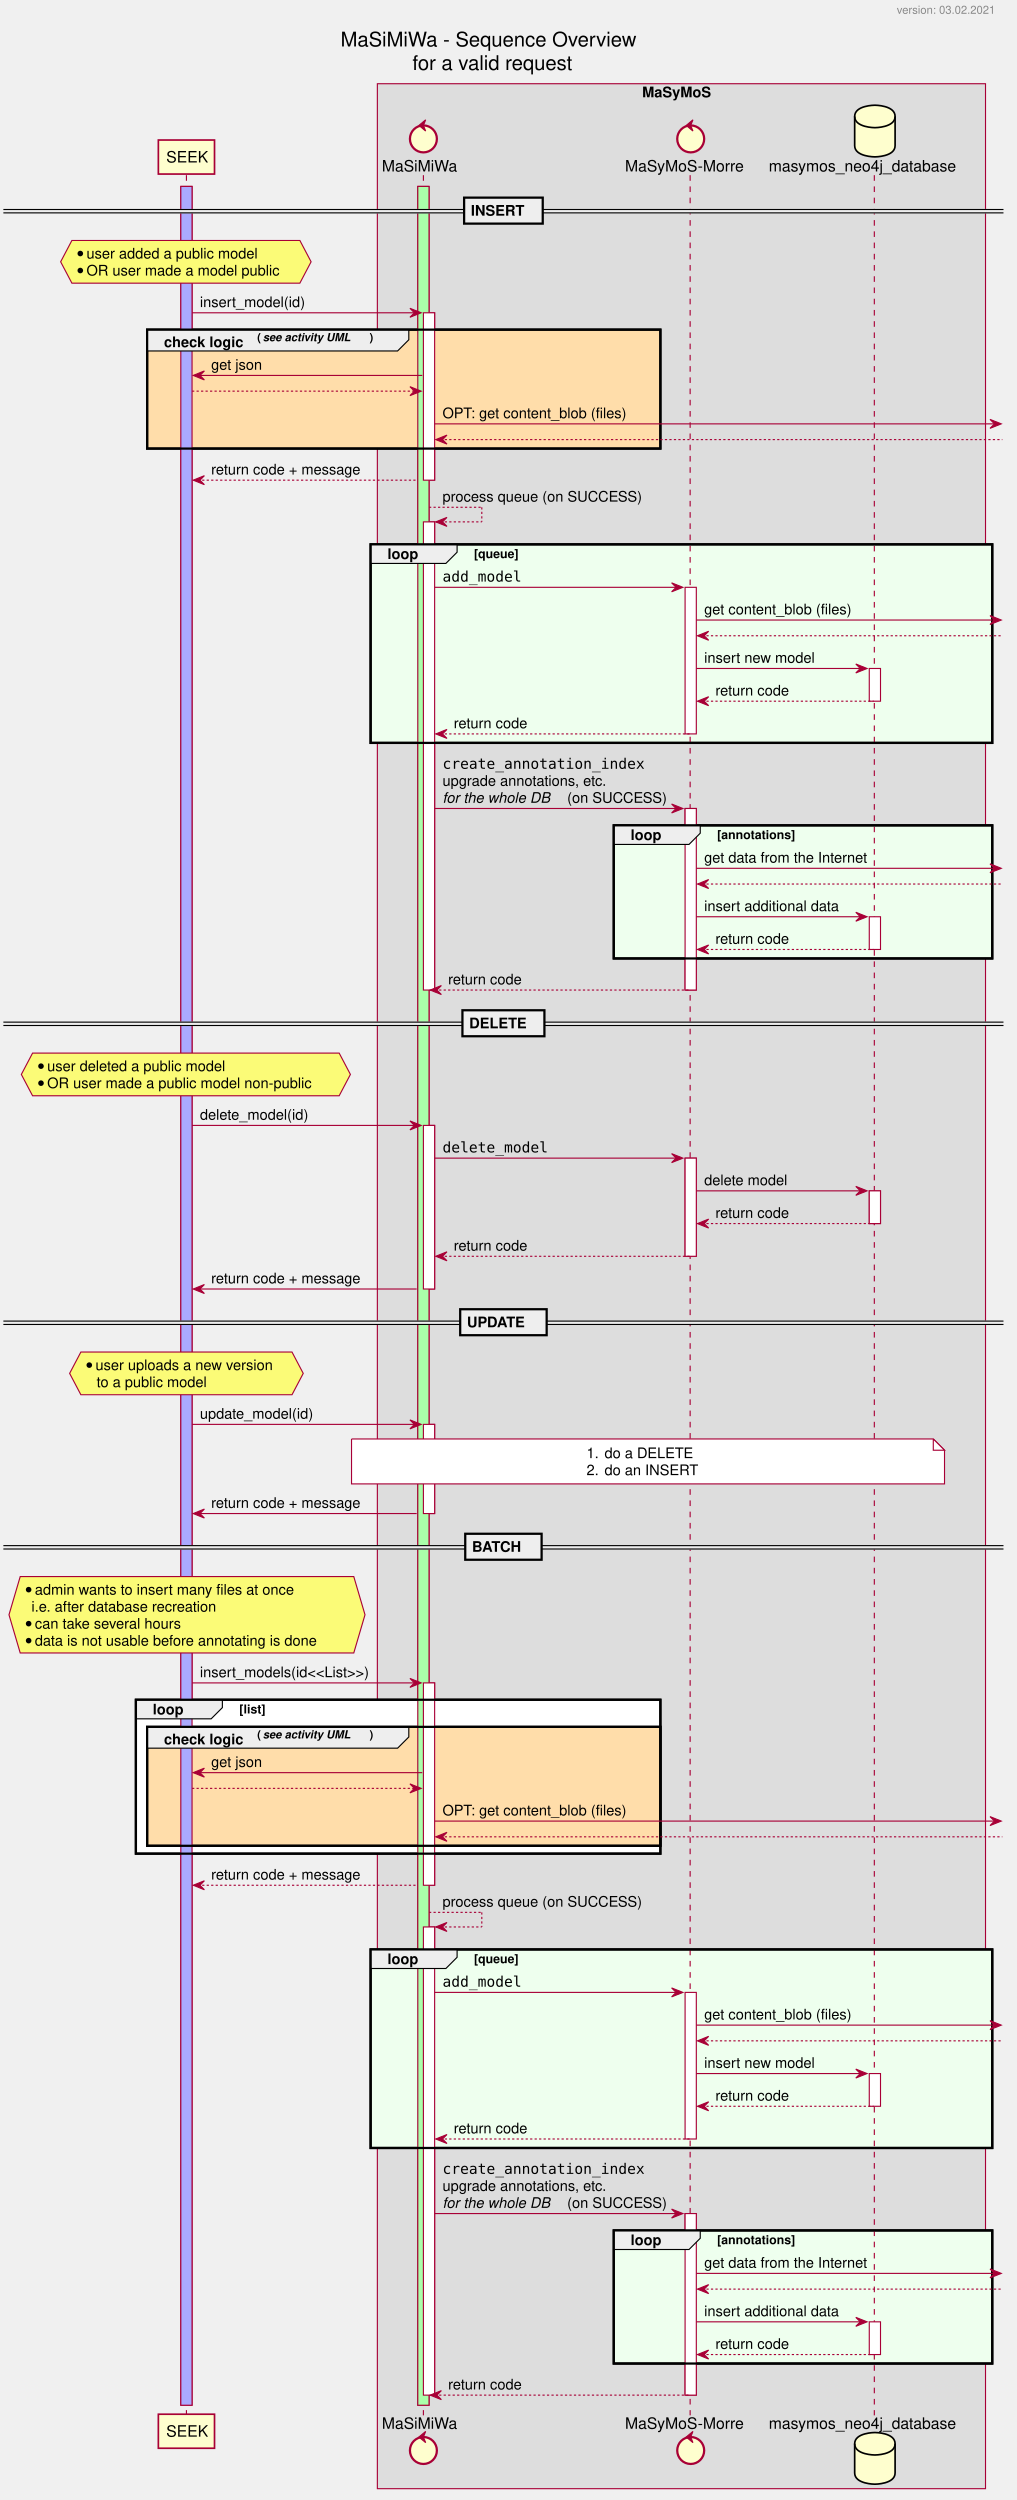
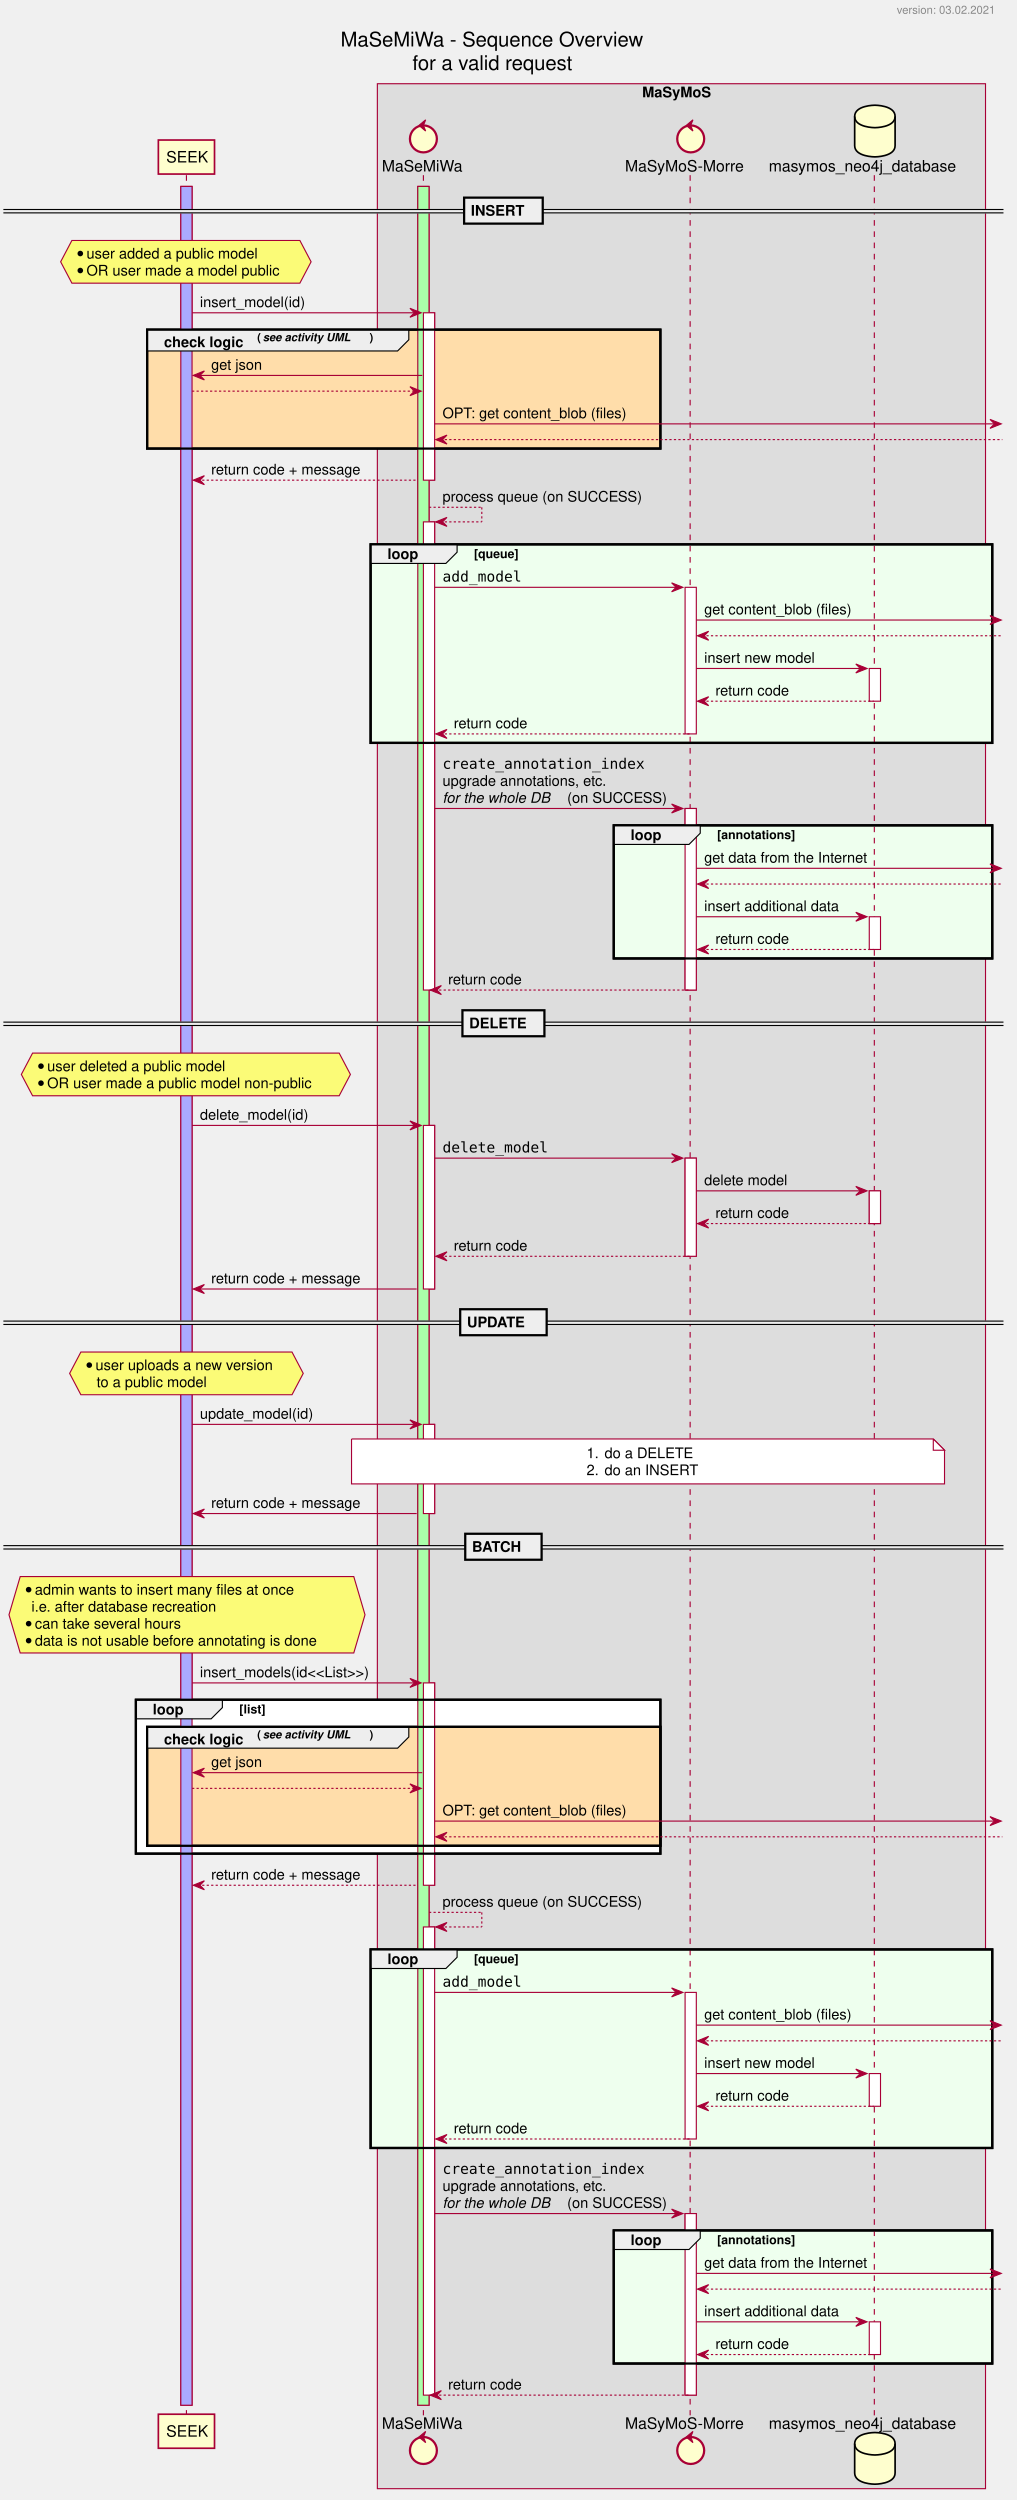
<svg xmlns="http://www.w3.org/2000/svg" contentScriptType="application/ecmascript" contentStyleType="text/css" height="2226px" preserveAspectRatio="none" style="width:905px;height:2226px;" version="1.1" viewBox="0 0 905 2226" width="905px" zoomAndPan="magnify">
  <defs />
  <g>
-     <text fill="#000000" font-family="Helvetica" font-size="18" lengthAdjust="spacingAndGlyphs" textLength="290" x="303.25" y="41.349">MaSiMiWa - Sequence Overview</text>
+     <text fill="#000000" font-family="Helvetica" font-size="18" lengthAdjust="spacingAndGlyphs" textLength="290" x="303.25" y="41.349">MaSeMiWa - Sequence Overview</text>
    <text fill="#000000" font-family="Helvetica" font-size="18" lengthAdjust="spacingAndGlyphs" textLength="162" x="367.25" y="62.302">for a valid request</text>
    <rect fill="#DDDDDD" height="2141.375" style="stroke: #A80036; stroke-width: 1.0;" width="541.5" x="336" y="74.547" />
    <text fill="#000000" font-family="Helvetica" font-size="13" font-weight="bold" lengthAdjust="spacingAndGlyphs" textLength="70" x="571.75" y="86.614">MaSyMoS</text>
    <rect fill="#AAAAFF" height="1975.648" style="stroke: #A80036; stroke-width: 1.0;" width="10" x="161" y="165.977" />
    <rect fill="#AAFFAA" height="1975.648" style="stroke: #A80036; stroke-width: 1.0;" width="10" x="372" y="165.977" />
    <rect fill="#FFFFFF" height="149.039" style="stroke: #A80036; stroke-width: 1.0;" width="10" x="377" y="278.508" />
    <rect fill="#FFFFFF" height="416.859" style="stroke: #A80036; stroke-width: 1.0;" width="10" x="377" y="464.68" />
    <rect fill="#FFFFFF" height="145.664" style="stroke: #A80036; stroke-width: 1.0;" width="10" x="377" y="1002.07" />
    <rect fill="#FFFFFF" height="79.398" style="stroke: #A80036; stroke-width: 1.0;" width="10" x="377" y="1268.266" />
    <rect fill="#FFFFFF" height="180.172" style="stroke: #A80036; stroke-width: 1.0;" width="10" x="377" y="1498.461" />
    <rect fill="#FFFFFF" height="416.859" style="stroke: #A80036; stroke-width: 1.0;" width="10" x="377" y="1715.766" />
    <rect fill="#FFFFFF" height="130.531" style="stroke: #A80036; stroke-width: 1.0;" width="10" x="610" y="522.945" />
    <rect fill="#FFFFFF" height="161.664" style="stroke: #A80036; stroke-width: 1.0;" width="10" x="610" y="719.875" />
    <rect fill="#FFFFFF" height="87.398" style="stroke: #A80036; stroke-width: 1.0;" width="10" x="610" y="1031.203" />
    <rect fill="#FFFFFF" height="130.531" style="stroke: #A80036; stroke-width: 1.0;" width="10" x="610" y="1774.031" />
    <rect fill="#FFFFFF" height="161.664" style="stroke: #A80036; stroke-width: 1.0;" width="10" x="610" y="1970.961" />
    <rect fill="#FFFFFF" height="29.133" style="stroke: #A80036; stroke-width: 1.0;" width="10" x="774" y="595.211" />
    <rect fill="#FFFFFF" height="29.133" style="stroke: #A80036; stroke-width: 1.0;" width="10" x="774" y="816.273" />
    <rect fill="#FFFFFF" height="29.133" style="stroke: #A80036; stroke-width: 1.0;" width="10" x="774" y="1060.336" />
    <rect fill="#FFFFFF" height="29.133" style="stroke: #A80036; stroke-width: 1.0;" width="10" x="774" y="1846.297" />
    <rect fill="#FFFFFF" height="29.133" style="stroke: #A80036; stroke-width: 1.0;" width="10" x="774" y="2067.359" />
    <rect fill="#FFDDAA" height="105.906" style="stroke: #000000; stroke-width: 2.0;" width="457" x="131" y="293.508" />
    <rect fill="#EEFFEE" height="176.797" style="stroke: #000000; stroke-width: 2.0;" width="553.5" x="330" y="484.68" />
    <rect fill="#EEFFEE" height="118.531" style="stroke: #000000; stroke-width: 2.0;" width="337" x="546.5" y="734.875" />
    <rect fill="#FFFFFF" height="137.039" style="stroke: #000000; stroke-width: 2.0;" width="467" x="121" y="1513.461" />
    <rect fill="#FFDDAA" height="105.906" style="stroke: #000000; stroke-width: 2.0;" width="457" x="131" y="1537.594" />
    <rect fill="#EEFFEE" height="176.797" style="stroke: #000000; stroke-width: 2.0;" width="553.5" x="330" y="1735.766" />
    <rect fill="#EEFFEE" height="118.531" style="stroke: #000000; stroke-width: 2.0;" width="337" x="546.5" y="1985.961" />
    <line style="stroke: #A80036; stroke-width: 1.0; stroke-dasharray: 5.0,5.0;" x1="166" x2="166" y1="155.977" y2="2150.625" />
    <line style="stroke: #A80036; stroke-width: 1.0; stroke-dasharray: 5.0,5.0;" x1="377" x2="377" y1="155.977" y2="2150.625" />
    <line style="stroke: #A80036; stroke-width: 1.0; stroke-dasharray: 5.0,5.0;" x1="614.5" x2="614.5" y1="155.977" y2="2150.625" />
    <line style="stroke: #A80036; stroke-width: 1.0; stroke-dasharray: 5.0,5.0;" x1="778.5" x2="778.5" y1="155.977" y2="2150.625" />
    <rect fill="#FEFECE" height="30.297" style="stroke: #A80036; stroke-width: 1.5;" width="50" x="141" y="124.68" />
    <text fill="#000000" font-family="Helvetica" font-size="14" lengthAdjust="spacingAndGlyphs" textLength="36" x="148" y="144.675">SEEK</text>
    <rect fill="#FEFECE" height="30.297" style="stroke: #A80036; stroke-width: 1.5;" width="50" x="141" y="2149.625" />
    <text fill="#000000" font-family="Helvetica" font-size="14" lengthAdjust="spacingAndGlyphs" textLength="36" x="148" y="2169.62">SEEK</text>
-     <text fill="#000000" font-family="Helvetica" font-size="14" lengthAdjust="spacingAndGlyphs" textLength="68" x="340" y="152.675">MaSiMiWa</text>
+     <text fill="#000000" font-family="Helvetica" font-size="14" lengthAdjust="spacingAndGlyphs" textLength="68" x="340" y="152.675">MaSeMiWa</text>
    <ellipse cx="377" cy="123.68" fill="#FEFECE" rx="12" ry="12" style="stroke: #A80036; stroke-width: 2.0;" />
    <polygon fill="#A80036" points="373,111.68,379,106.68,377,111.68,379,116.68,373,111.68" style="stroke: #A80036; stroke-width: 1.0;" />
-     <text fill="#000000" font-family="Helvetica" font-size="14" lengthAdjust="spacingAndGlyphs" textLength="68" x="340" y="2162.62">MaSiMiWa</text>
+     <text fill="#000000" font-family="Helvetica" font-size="14" lengthAdjust="spacingAndGlyphs" textLength="68" x="340" y="2162.62">MaSeMiWa</text>
    <ellipse cx="377" cy="2181.922" fill="#FEFECE" rx="12" ry="12" style="stroke: #A80036; stroke-width: 2.0;" />
    <polygon fill="#A80036" points="373,2169.922,379,2164.922,377,2169.922,379,2174.922,373,2169.922" style="stroke: #A80036; stroke-width: 1.0;" />
    <text fill="#000000" font-family="Helvetica" font-size="14" lengthAdjust="spacingAndGlyphs" textLength="111" x="556.5" y="152.675">MaSyMoS-Morre</text>
    <ellipse cx="615" cy="123.68" fill="#FEFECE" rx="12" ry="12" style="stroke: #A80036; stroke-width: 2.0;" />
    <polygon fill="#A80036" points="611,111.68,617,106.68,615,111.68,617,116.68,611,111.68" style="stroke: #A80036; stroke-width: 1.0;" />
    <text fill="#000000" font-family="Helvetica" font-size="14" lengthAdjust="spacingAndGlyphs" textLength="111" x="556.5" y="2162.62">MaSyMoS-Morre</text>
    <ellipse cx="615" cy="2181.922" fill="#FEFECE" rx="12" ry="12" style="stroke: #A80036; stroke-width: 2.0;" />
    <polygon fill="#A80036" points="611,2169.922,617,2164.922,615,2169.922,617,2174.922,611,2169.922" style="stroke: #A80036; stroke-width: 1.0;" />
    <text fill="#000000" font-family="Helvetica" font-size="14" lengthAdjust="spacingAndGlyphs" textLength="183" x="684.5" y="152.675">masymos_neo4j_database</text>
    <path d="M761,103.68 C761,93.68 779,93.68 779,93.68 C779,93.68 797,93.68 797,103.68 L797,129.68 C797,139.68 779,139.68 779,139.68 C779,139.68 761,139.68 761,129.68 L761,103.68 " fill="#FEFECE" style="stroke: #000000; stroke-width: 1.5;" />
    <path d="M761,103.68 C761,113.68 779,113.68 779,113.68 C779,113.68 797,113.68 797,103.68 " fill="none" style="stroke: #000000; stroke-width: 1.5;" />
    <text fill="#000000" font-family="Helvetica" font-size="14" lengthAdjust="spacingAndGlyphs" textLength="183" x="684.5" y="2162.62">masymos_neo4j_database</text>
    <path d="M761,2175.922 C761,2165.922 779,2165.922 779,2165.922 C779,2165.922 797,2165.922 797,2175.922 L797,2201.922 C797,2211.922 779,2211.922 779,2211.922 C779,2211.922 761,2211.922 761,2201.922 L761,2175.922 " fill="#FEFECE" style="stroke: #000000; stroke-width: 1.5;" />
    <path d="M761,2175.922 C761,2185.922 779,2185.922 779,2185.922 C779,2185.922 797,2185.922 797,2175.922 " fill="none" style="stroke: #000000; stroke-width: 1.5;" />
    <rect fill="#AAAAFF" height="1975.648" style="stroke: #A80036; stroke-width: 1.0;" width="10" x="161" y="165.977" />
    <rect fill="#AAFFAA" height="1975.648" style="stroke: #A80036; stroke-width: 1.0;" width="10" x="372" y="165.977" />
    <rect fill="#FFFFFF" height="149.039" style="stroke: #A80036; stroke-width: 1.0;" width="10" x="377" y="278.508" />
    <rect fill="#FFFFFF" height="416.859" style="stroke: #A80036; stroke-width: 1.0;" width="10" x="377" y="464.68" />
    <rect fill="#FFFFFF" height="145.664" style="stroke: #A80036; stroke-width: 1.0;" width="10" x="377" y="1002.07" />
    <rect fill="#FFFFFF" height="79.398" style="stroke: #A80036; stroke-width: 1.0;" width="10" x="377" y="1268.266" />
    <rect fill="#FFFFFF" height="180.172" style="stroke: #A80036; stroke-width: 1.0;" width="10" x="377" y="1498.461" />
    <rect fill="#FFFFFF" height="416.859" style="stroke: #A80036; stroke-width: 1.0;" width="10" x="377" y="1715.766" />
    <rect fill="#FFFFFF" height="130.531" style="stroke: #A80036; stroke-width: 1.0;" width="10" x="610" y="522.945" />
    <rect fill="#FFFFFF" height="161.664" style="stroke: #A80036; stroke-width: 1.0;" width="10" x="610" y="719.875" />
    <rect fill="#FFFFFF" height="87.398" style="stroke: #A80036; stroke-width: 1.0;" width="10" x="610" y="1031.203" />
    <rect fill="#FFFFFF" height="130.531" style="stroke: #A80036; stroke-width: 1.0;" width="10" x="610" y="1774.031" />
    <rect fill="#FFFFFF" height="161.664" style="stroke: #A80036; stroke-width: 1.0;" width="10" x="610" y="1970.961" />
    <rect fill="#FFFFFF" height="29.133" style="stroke: #A80036; stroke-width: 1.0;" width="10" x="774" y="595.211" />
    <rect fill="#FFFFFF" height="29.133" style="stroke: #A80036; stroke-width: 1.0;" width="10" x="774" y="816.273" />
    <rect fill="#FFFFFF" height="29.133" style="stroke: #A80036; stroke-width: 1.0;" width="10" x="774" y="1060.336" />
    <rect fill="#FFFFFF" height="29.133" style="stroke: #A80036; stroke-width: 1.0;" width="10" x="774" y="1846.297" />
    <rect fill="#FFFFFF" height="29.133" style="stroke: #A80036; stroke-width: 1.0;" width="10" x="774" y="2067.359" />
    <rect fill="#EEEEEE" height="3" style="stroke: #EEEEEE; stroke-width: 1.0;" width="890.5" x="3" y="186.543" />
    <line style="stroke: #000000; stroke-width: 1.0;" x1="3" x2="893.5" y1="186.543" y2="186.543" />
    <line style="stroke: #000000; stroke-width: 1.0;" x1="3" x2="893.5" y1="189.543" y2="189.543" />
    <rect fill="#EEEEEE" height="23.133" style="stroke: #000000; stroke-width: 2.0;" width="70" x="413.25" y="175.977" />
    <text fill="#000000" font-family="Helvetica" font-size="13" font-weight="bold" lengthAdjust="spacingAndGlyphs" textLength="51" x="419.25" y="192.043">INSERT</text>
    <polygon fill="#FBFB77" points="64,214.109,267,214.109,277,233.109,267,252.109,64,252.109,54,233.109,64,214.109" style="stroke: #A80036; stroke-width: 1.0;" />
    <ellipse cx="71.5" cy="225.742" fill="#000000" rx="2.5" ry="2.5" style="stroke: #000000; stroke-width: 0.0;" />
    <text fill="#000000" font-family="Helvetica" font-size="13" lengthAdjust="spacingAndGlyphs" textLength="169" x="77" y="230.176">user added a public model</text>
    <ellipse cx="71.5" cy="240.875" fill="#000000" rx="2.5" ry="2.5" style="stroke: #000000; stroke-width: 0.0;" />
    <text fill="#000000" font-family="Helvetica" font-size="13" lengthAdjust="spacingAndGlyphs" textLength="188" x="77" y="245.309">OR user made a model public</text>
    <polygon fill="#A80036" points="365,274.508,375,278.508,365,282.508,369,278.508" style="stroke: #A80036; stroke-width: 1.0;" />
    <line style="stroke: #A80036; stroke-width: 1.0;" x1="171" x2="371" y1="278.508" y2="278.508" />
    <text fill="#000000" font-family="Helvetica" font-size="13" lengthAdjust="spacingAndGlyphs" textLength="104" x="178" y="273.442">insert_model(id)</text>
    <path d="M131,293.508 L364,293.508 L364,302.508 L354,312.508 L131,312.508 L131,293.508 " fill="#EEEEEE" style="stroke: #000000; stroke-width: 1.0;" />
    <rect fill="none" height="105.906" style="stroke: #000000; stroke-width: 2.0;" width="457" x="131" y="293.508" />
    <text fill="#000000" font-family="Helvetica" font-size="13" font-weight="bold" lengthAdjust="spacingAndGlyphs" textLength="83" x="146" y="309.082">check logic</text>
    <text fill="#000000" font-family="Helvetica" font-size="10" font-weight="bold" lengthAdjust="spacingAndGlyphs" textLength="5" x="229" y="303.79">(</text>
    <text fill="#000000" font-family="Helvetica" font-size="10" font-style="italic" font-weight="bold" lengthAdjust="spacingAndGlyphs" textLength="95" x="234" y="303.79">see activity UML</text>
    <text fill="#000000" font-family="Helvetica" font-size="10" font-weight="bold" lengthAdjust="spacingAndGlyphs" textLength="5" x="329" y="303.79">)</text>
    <polygon fill="#A80036" points="182,330.281,172,334.281,182,338.281,178,334.281" style="stroke: #A80036; stroke-width: 1.0;" />
    <line style="stroke: #A80036; stroke-width: 1.0;" x1="176" x2="376" y1="334.281" y2="334.281" />
    <text fill="#000000" font-family="Helvetica" font-size="13" lengthAdjust="spacingAndGlyphs" textLength="51" x="188" y="329.215">get json</text>
    <polygon fill="#A80036" points="365,344.281,375,348.281,365,352.281,369,348.281" style="stroke: #A80036; stroke-width: 1.0;" />
    <line style="stroke: #A80036; stroke-width: 1.0; stroke-dasharray: 2.0,2.0;" x1="171" x2="371" y1="348.281" y2="348.281" />
    <polygon fill="#A80036" points="881.5,373.414,891.5,377.414,881.5,381.414,885.5,377.414" style="stroke: #A80036; stroke-width: 1.0;" />
    <line style="stroke: #A80036; stroke-width: 1.0;" x1="387" x2="887.5" y1="377.414" y2="377.414" />
    <text fill="#000000" font-family="Helvetica" font-size="13" lengthAdjust="spacingAndGlyphs" textLength="180" x="394" y="372.348">OPT: get content_blob (files)</text>
    <polygon fill="#A80036" points="398,387.414,388,391.414,398,395.414,394,391.414" style="stroke: #A80036; stroke-width: 1.0;" />
    <line style="stroke: #A80036; stroke-width: 1.0; stroke-dasharray: 2.0,2.0;" x1="392" x2="892.5" y1="391.414" y2="391.414" />
    <polygon fill="#A80036" points="182,423.547,172,427.547,182,431.547,178,427.547" style="stroke: #A80036; stroke-width: 1.0;" />
    <line style="stroke: #A80036; stroke-width: 1.0; stroke-dasharray: 2.0,2.0;" x1="176" x2="371" y1="427.547" y2="427.547" />
    <text fill="#000000" font-family="Helvetica" font-size="13" lengthAdjust="spacingAndGlyphs" textLength="152" x="188" y="422.481">return code + message</text>
    <line style="stroke: #A80036; stroke-width: 1.0; stroke-dasharray: 2.0,2.0;" x1="382" x2="429" y1="451.68" y2="451.68" />
    <line style="stroke: #A80036; stroke-width: 1.0; stroke-dasharray: 2.0,2.0;" x1="429" x2="429" y1="451.68" y2="464.68" />
    <line style="stroke: #A80036; stroke-width: 1.0; stroke-dasharray: 2.0,2.0;" x1="388" x2="429" y1="464.68" y2="464.68" />
    <polygon fill="#A80036" points="398,460.68,388,464.68,398,468.68,394,464.68" style="stroke: #A80036; stroke-width: 1.0;" />
    <text fill="#000000" font-family="Helvetica" font-size="13" lengthAdjust="spacingAndGlyphs" textLength="191" x="394" y="446.614">process queue (on SUCCESS)</text>
    <path d="M330,484.68 L407,484.68 L407,491.68 L397,501.68 L330,501.68 L330,484.68 " fill="#EEEEEE" style="stroke: #000000; stroke-width: 1.0;" />
    <rect fill="none" height="176.797" style="stroke: #000000; stroke-width: 2.0;" width="553.5" x="330" y="484.68" />
    <text fill="#000000" font-family="Helvetica" font-size="13" font-weight="bold" lengthAdjust="spacingAndGlyphs" textLength="32" x="345" y="497.747">loop</text>
    <text fill="#000000" font-family="Helvetica" font-size="11" font-weight="bold" lengthAdjust="spacingAndGlyphs" textLength="50" x="422" y="496.89">[queue]</text>
    <polygon fill="#A80036" points="598,518.945,608,522.945,598,526.945,602,522.945" style="stroke: #A80036; stroke-width: 1.0;" />
    <line style="stroke: #A80036; stroke-width: 1.0;" x1="387" x2="604" y1="522.945" y2="522.945" />
    <text fill="#000000" font-family="monospace" font-size="13" lengthAdjust="spacingAndGlyphs" textLength="72" x="394" y="517.879">add_model</text>
    <polygon fill="#A80036" points="881.5,548.078,891.5,552.078,881.5,556.078,885.5,552.078" style="stroke: #A80036; stroke-width: 1.0;" />
    <line style="stroke: #A80036; stroke-width: 1.0;" x1="620" x2="887.5" y1="552.078" y2="552.078" />
    <text fill="#000000" font-family="Helvetica" font-size="13" lengthAdjust="spacingAndGlyphs" textLength="147" x="627" y="547.012">get content_blob (files)</text>
    <polygon fill="#A80036" points="631,562.078,621,566.078,631,570.078,627,566.078" style="stroke: #A80036; stroke-width: 1.0;" />
    <line style="stroke: #A80036; stroke-width: 1.0; stroke-dasharray: 2.0,2.0;" x1="625" x2="892.5" y1="566.078" y2="566.078" />
    <polygon fill="#A80036" points="762,591.211,772,595.211,762,599.211,766,595.211" style="stroke: #A80036; stroke-width: 1.0;" />
    <line style="stroke: #A80036; stroke-width: 1.0;" x1="620" x2="768" y1="595.211" y2="595.211" />
    <text fill="#000000" font-family="Helvetica" font-size="13" lengthAdjust="spacingAndGlyphs" textLength="109" x="627" y="590.145">insert new model</text>
    <polygon fill="#A80036" points="631,620.344,621,624.344,631,628.344,627,624.344" style="stroke: #A80036; stroke-width: 1.0;" />
    <line style="stroke: #A80036; stroke-width: 1.0; stroke-dasharray: 2.0,2.0;" x1="625" x2="778" y1="624.344" y2="624.344" />
    <text fill="#000000" font-family="Helvetica" font-size="13" lengthAdjust="spacingAndGlyphs" textLength="74" x="637" y="619.278">return code</text>
    <polygon fill="#A80036" points="398,649.477,388,653.477,398,657.477,394,653.477" style="stroke: #A80036; stroke-width: 1.0;" />
    <line style="stroke: #A80036; stroke-width: 1.0; stroke-dasharray: 2.0,2.0;" x1="392" x2="614" y1="653.477" y2="653.477" />
    <text fill="#000000" font-family="Helvetica" font-size="13" lengthAdjust="spacingAndGlyphs" textLength="74" x="404" y="648.411">return code</text>
    <polygon fill="#A80036" points="598,715.875,608,719.875,598,723.875,602,719.875" style="stroke: #A80036; stroke-width: 1.0;" />
    <line style="stroke: #A80036; stroke-width: 1.0;" x1="387" x2="604" y1="719.875" y2="719.875" />
    <text fill="#000000" font-family="monospace" font-size="13" lengthAdjust="spacingAndGlyphs" textLength="184" x="394" y="684.543">create_annotation_index</text>
    <text fill="#000000" font-family="Helvetica" font-size="13" lengthAdjust="spacingAndGlyphs" textLength="165" x="394" y="699.676">upgrade annotations, etc.</text>
    <text fill="#000000" font-family="Helvetica" font-size="13" font-style="italic" lengthAdjust="spacingAndGlyphs" textLength="107" x="394" y="714.809">for the whole DB</text>
    <text fill="#000000" font-family="Helvetica" font-size="13" lengthAdjust="spacingAndGlyphs" textLength="93" x="505" y="714.809">(on SUCCESS)</text>
    <path d="M546.5,734.875 L623.5,734.875 L623.5,741.875 L613.5,751.875 L546.5,751.875 L546.5,734.875 " fill="#EEEEEE" style="stroke: #000000; stroke-width: 1.0;" />
    <rect fill="none" height="118.531" style="stroke: #000000; stroke-width: 2.0;" width="337" x="546.5" y="734.875" />
    <text fill="#000000" font-family="Helvetica" font-size="13" font-weight="bold" lengthAdjust="spacingAndGlyphs" textLength="32" x="561.5" y="747.942">loop</text>
    <text fill="#000000" font-family="Helvetica" font-size="11" font-weight="bold" lengthAdjust="spacingAndGlyphs" textLength="87" x="638.5" y="747.085">[annotations]</text>
    <polygon fill="#A80036" points="881.5,769.141,891.5,773.141,881.5,777.141,885.5,773.141" style="stroke: #A80036; stroke-width: 1.0;" />
    <line style="stroke: #A80036; stroke-width: 1.0;" x1="620" x2="887.5" y1="773.141" y2="773.141" />
    <text fill="#000000" font-family="Helvetica" font-size="13" lengthAdjust="spacingAndGlyphs" textLength="167" x="627" y="768.075">get data from the Internet</text>
    <polygon fill="#A80036" points="631,783.141,621,787.141,631,791.141,627,787.141" style="stroke: #A80036; stroke-width: 1.0;" />
    <line style="stroke: #A80036; stroke-width: 1.0; stroke-dasharray: 2.0,2.0;" x1="625" x2="892.5" y1="787.141" y2="787.141" />
    <polygon fill="#A80036" points="762,812.273,772,816.273,762,820.273,766,816.273" style="stroke: #A80036; stroke-width: 1.0;" />
    <line style="stroke: #A80036; stroke-width: 1.0;" x1="620" x2="768" y1="816.273" y2="816.273" />
    <text fill="#000000" font-family="Helvetica" font-size="13" lengthAdjust="spacingAndGlyphs" textLength="135" x="627" y="811.207">insert additional data</text>
    <polygon fill="#A80036" points="631,841.406,621,845.406,631,849.406,627,845.406" style="stroke: #A80036; stroke-width: 1.0;" />
    <line style="stroke: #A80036; stroke-width: 1.0; stroke-dasharray: 2.0,2.0;" x1="625" x2="778" y1="845.406" y2="845.406" />
    <text fill="#000000" font-family="Helvetica" font-size="13" lengthAdjust="spacingAndGlyphs" textLength="74" x="637" y="840.34">return code</text>
    <polygon fill="#A80036" points="393,877.539,383,881.539,393,885.539,389,881.539" style="stroke: #A80036; stroke-width: 1.0;" />
    <line style="stroke: #A80036; stroke-width: 1.0; stroke-dasharray: 2.0,2.0;" x1="387" x2="614" y1="881.539" y2="881.539" />
    <text fill="#000000" font-family="Helvetica" font-size="13" lengthAdjust="spacingAndGlyphs" textLength="74" x="399" y="876.473">return code</text>
    <rect fill="#EEEEEE" height="3" style="stroke: #EEEEEE; stroke-width: 1.0;" width="890.5" x="3" y="910.106" />
    <line style="stroke: #000000; stroke-width: 1.0;" x1="3" x2="893.5" y1="910.106" y2="910.106" />
    <line style="stroke: #000000; stroke-width: 1.0;" x1="3" x2="893.5" y1="913.106" y2="913.106" />
    <rect fill="#EEEEEE" height="23.133" style="stroke: #000000; stroke-width: 2.0;" width="73" x="411.75" y="899.539" />
    <text fill="#000000" font-family="Helvetica" font-size="13" font-weight="bold" lengthAdjust="spacingAndGlyphs" textLength="54" x="417.75" y="915.606">DELETE</text>
    <polygon fill="#FBFB77" points="29,937.672,302,937.672,312,956.672,302,975.672,29,975.672,19,956.672,29,937.672" style="stroke: #A80036; stroke-width: 1.0;" />
    <ellipse cx="36.5" cy="949.305" fill="#000000" rx="2.5" ry="2.5" style="stroke: #000000; stroke-width: 0.0;" />
    <text fill="#000000" font-family="Helvetica" font-size="13" lengthAdjust="spacingAndGlyphs" textLength="177" x="42" y="953.739">user deleted a public model</text>
    <ellipse cx="36.5" cy="964.438" fill="#000000" rx="2.5" ry="2.5" style="stroke: #000000; stroke-width: 0.0;" />
    <text fill="#000000" font-family="Helvetica" font-size="13" lengthAdjust="spacingAndGlyphs" textLength="258" x="42" y="968.872">OR user made a public model non-public</text>
    <polygon fill="#A80036" points="365,998.07,375,1002.07,365,1006.07,369,1002.07" style="stroke: #A80036; stroke-width: 1.0;" />
    <line style="stroke: #A80036; stroke-width: 1.0;" x1="171" x2="371" y1="1002.07" y2="1002.07" />
    <text fill="#000000" font-family="Helvetica" font-size="13" lengthAdjust="spacingAndGlyphs" textLength="108" x="178" y="997.004">delete_model(id)</text>
    <polygon fill="#A80036" points="598,1027.203,608,1031.203,598,1035.203,602,1031.203" style="stroke: #A80036; stroke-width: 1.0;" />
    <line style="stroke: #A80036; stroke-width: 1.0;" x1="387" x2="604" y1="1031.203" y2="1031.203" />
    <text fill="#000000" font-family="monospace" font-size="13" lengthAdjust="spacingAndGlyphs" textLength="96" x="394" y="1026.137">delete_model</text>
    <polygon fill="#A80036" points="762,1056.336,772,1060.336,762,1064.336,766,1060.336" style="stroke: #A80036; stroke-width: 1.0;" />
    <line style="stroke: #A80036; stroke-width: 1.0;" x1="620" x2="768" y1="1060.336" y2="1060.336" />
    <text fill="#000000" font-family="Helvetica" font-size="13" lengthAdjust="spacingAndGlyphs" textLength="84" x="627" y="1055.27">delete model</text>
    <polygon fill="#A80036" points="631,1085.469,621,1089.469,631,1093.469,627,1089.469" style="stroke: #A80036; stroke-width: 1.0;" />
    <line style="stroke: #A80036; stroke-width: 1.0; stroke-dasharray: 2.0,2.0;" x1="625" x2="778" y1="1089.469" y2="1089.469" />
    <text fill="#000000" font-family="Helvetica" font-size="13" lengthAdjust="spacingAndGlyphs" textLength="74" x="637" y="1084.403">return code</text>
    <polygon fill="#A80036" points="398,1114.602,388,1118.602,398,1122.602,394,1118.602" style="stroke: #A80036; stroke-width: 1.0;" />
    <line style="stroke: #A80036; stroke-width: 1.0; stroke-dasharray: 2.0,2.0;" x1="392" x2="614" y1="1118.602" y2="1118.602" />
    <text fill="#000000" font-family="Helvetica" font-size="13" lengthAdjust="spacingAndGlyphs" textLength="74" x="404" y="1113.536">return code</text>
    <polygon fill="#A80036" points="182,1143.734,172,1147.734,182,1151.734,178,1147.734" style="stroke: #A80036; stroke-width: 1.0;" />
    <line style="stroke: #A80036; stroke-width: 1.0;" x1="176" x2="371" y1="1147.734" y2="1147.734" />
    <text fill="#000000" font-family="Helvetica" font-size="13" lengthAdjust="spacingAndGlyphs" textLength="152" x="188" y="1142.668">return code + message</text>
    <rect fill="#EEEEEE" height="3" style="stroke: #EEEEEE; stroke-width: 1.0;" width="890.5" x="3" y="1176.301" />
    <line style="stroke: #000000; stroke-width: 1.0;" x1="3" x2="893.5" y1="1176.301" y2="1176.301" />
    <line style="stroke: #000000; stroke-width: 1.0;" x1="3" x2="893.5" y1="1179.301" y2="1179.301" />
    <rect fill="#EEEEEE" height="23.133" style="stroke: #000000; stroke-width: 2.0;" width="77" x="409.75" y="1165.734" />
    <text fill="#000000" font-family="Helvetica" font-size="13" font-weight="bold" lengthAdjust="spacingAndGlyphs" textLength="58" x="415.75" y="1181.801">UPDATE</text>
    <polygon fill="#FBFB77" points="72,1203.867,260,1203.867,270,1222.867,260,1241.867,72,1241.867,62,1222.867,72,1203.867" style="stroke: #A80036; stroke-width: 1.0;" />
    <ellipse cx="79.5" cy="1215.5" fill="#000000" rx="2.5" ry="2.5" style="stroke: #000000; stroke-width: 0.0;" />
    <text fill="#000000" font-family="Helvetica" font-size="13" lengthAdjust="spacingAndGlyphs" textLength="173" x="85" y="1219.934">user uploads a new version</text>
    <text fill="#000000" font-family="Helvetica" font-size="13" lengthAdjust="spacingAndGlyphs" textLength="110" x="86" y="1235.067">to a public model</text>
    <polygon fill="#A80036" points="365,1264.266,375,1268.266,365,1272.266,369,1268.266" style="stroke: #A80036; stroke-width: 1.0;" />
    <line style="stroke: #A80036; stroke-width: 1.0;" x1="171" x2="371" y1="1268.266" y2="1268.266" />
    <text fill="#000000" font-family="Helvetica" font-size="13" lengthAdjust="spacingAndGlyphs" textLength="113" x="178" y="1263.2">update_model(id)</text>
    <path d="M313,1281.266 L313,1321.266 L841,1321.266 L841,1291.266 L831,1281.266 L313,1281.266 " fill="#FFFFFF" style="stroke: #A80036; stroke-width: 1.0;" />
    <path d="M831,1281.266 L831,1291.266 L841,1291.266 L831,1281.266 " fill="#FFFFFF" style="stroke: #A80036; stroke-width: 1.0;" />
    <text fill="#000000" font-family="Helvetica" font-size="13" lengthAdjust="spacingAndGlyphs" textLength="12" x="522.25" y="1298.332">1.</text>
    <text fill="#000000" font-family="Helvetica" font-size="13" lengthAdjust="spacingAndGlyphs" textLength="80" x="538.25" y="1298.332">do a DELETE</text>
    <text fill="#000000" font-family="Helvetica" font-size="13" lengthAdjust="spacingAndGlyphs" textLength="12" x="522.25" y="1313.465">2.</text>
    <text fill="#000000" font-family="Helvetica" font-size="13" lengthAdjust="spacingAndGlyphs" textLength="85" x="538.25" y="1313.465">do an INSERT</text>
    <polygon fill="#A80036" points="182,1343.664,172,1347.664,182,1351.664,178,1347.664" style="stroke: #A80036; stroke-width: 1.0;" />
    <line style="stroke: #A80036; stroke-width: 1.0;" x1="176" x2="371" y1="1347.664" y2="1347.664" />
    <text fill="#000000" font-family="Helvetica" font-size="13" lengthAdjust="spacingAndGlyphs" textLength="152" x="188" y="1342.598">return code + message</text>
    <rect fill="#EEEEEE" height="3" style="stroke: #EEEEEE; stroke-width: 1.0;" width="890.5" x="3" y="1376.23" />
    <line style="stroke: #000000; stroke-width: 1.0;" x1="3" x2="893.5" y1="1376.23" y2="1376.23" />
    <line style="stroke: #000000; stroke-width: 1.0;" x1="3" x2="893.5" y1="1379.23" y2="1379.23" />
    <rect fill="#EEEEEE" height="23.133" style="stroke: #000000; stroke-width: 2.0;" width="68" x="414.25" y="1365.664" />
    <text fill="#000000" font-family="Helvetica" font-size="13" font-weight="bold" lengthAdjust="spacingAndGlyphs" textLength="49" x="420.25" y="1381.731">BATCH</text>
    <polygon fill="#FBFB77" points="18,1403.797,315,1403.797,325,1437.797,315,1471.797,18,1471.797,8,1437.797,18,1403.797" style="stroke: #A80036; stroke-width: 1.0;" />
    <ellipse cx="25.5" cy="1415.43" fill="#000000" rx="2.5" ry="2.5" style="stroke: #000000; stroke-width: 0.0;" />
    <text fill="#000000" font-family="Helvetica" font-size="13" lengthAdjust="spacingAndGlyphs" textLength="259" x="31" y="1419.864">admin wants to insert many files at once</text>
    <text fill="#000000" font-family="Helvetica" font-size="13" lengthAdjust="spacingAndGlyphs" textLength="186" x="28" y="1434.997">i.e. after database recreation</text>
    <ellipse cx="25.5" cy="1445.695" fill="#000000" rx="2.5" ry="2.5" style="stroke: #000000; stroke-width: 0.0;" />
    <text fill="#000000" font-family="Helvetica" font-size="13" lengthAdjust="spacingAndGlyphs" textLength="145" x="31" y="1450.129">can take several hours</text>
    <ellipse cx="25.5" cy="1460.828" fill="#000000" rx="2.5" ry="2.5" style="stroke: #000000; stroke-width: 0.0;" />
    <text fill="#000000" font-family="Helvetica" font-size="13" lengthAdjust="spacingAndGlyphs" textLength="282" x="31" y="1465.262">data is not usable before annotating is done</text>
    <polygon fill="#A80036" points="365,1494.461,375,1498.461,365,1502.461,369,1498.461" style="stroke: #A80036; stroke-width: 1.0;" />
    <line style="stroke: #A80036; stroke-width: 1.0;" x1="171" x2="371" y1="1498.461" y2="1498.461" />
    <text fill="#000000" font-family="Helvetica" font-size="13" lengthAdjust="spacingAndGlyphs" textLength="177" x="178" y="1493.395">insert_models(id&lt;&lt;List&gt;&gt;)</text>
    <path d="M121,1513.461 L198,1513.461 L198,1520.461 L188,1530.461 L121,1530.461 L121,1513.461 " fill="#EEEEEE" style="stroke: #000000; stroke-width: 1.0;" />
    <rect fill="none" height="137.039" style="stroke: #000000; stroke-width: 2.0;" width="467" x="121" y="1513.461" />
    <text fill="#000000" font-family="Helvetica" font-size="13" font-weight="bold" lengthAdjust="spacingAndGlyphs" textLength="32" x="136" y="1526.528">loop</text>
    <text fill="#000000" font-family="Helvetica" font-size="11" font-weight="bold" lengthAdjust="spacingAndGlyphs" textLength="30" x="213" y="1525.671">[list]</text>
    <path d="M131,1537.594 L364,1537.594 L364,1546.594 L354,1556.594 L131,1556.594 L131,1537.594 " fill="#EEEEEE" style="stroke: #000000; stroke-width: 1.0;" />
    <rect fill="none" height="105.906" style="stroke: #000000; stroke-width: 2.0;" width="457" x="131" y="1537.594" />
    <text fill="#000000" font-family="Helvetica" font-size="13" font-weight="bold" lengthAdjust="spacingAndGlyphs" textLength="83" x="146" y="1553.168">check logic</text>
    <text fill="#000000" font-family="Helvetica" font-size="10" font-weight="bold" lengthAdjust="spacingAndGlyphs" textLength="5" x="229" y="1547.876">(</text>
    <text fill="#000000" font-family="Helvetica" font-size="10" font-style="italic" font-weight="bold" lengthAdjust="spacingAndGlyphs" textLength="95" x="234" y="1547.876">see activity UML</text>
    <text fill="#000000" font-family="Helvetica" font-size="10" font-weight="bold" lengthAdjust="spacingAndGlyphs" textLength="5" x="329" y="1547.876">)</text>
    <polygon fill="#A80036" points="182,1574.367,172,1578.367,182,1582.367,178,1578.367" style="stroke: #A80036; stroke-width: 1.0;" />
    <line style="stroke: #A80036; stroke-width: 1.0;" x1="176" x2="376" y1="1578.367" y2="1578.367" />
    <text fill="#000000" font-family="Helvetica" font-size="13" lengthAdjust="spacingAndGlyphs" textLength="51" x="188" y="1573.301">get json</text>
    <polygon fill="#A80036" points="365,1588.367,375,1592.367,365,1596.367,369,1592.367" style="stroke: #A80036; stroke-width: 1.0;" />
    <line style="stroke: #A80036; stroke-width: 1.0; stroke-dasharray: 2.0,2.0;" x1="171" x2="371" y1="1592.367" y2="1592.367" />
    <polygon fill="#A80036" points="881.5,1617.5,891.5,1621.5,881.5,1625.5,885.5,1621.5" style="stroke: #A80036; stroke-width: 1.0;" />
    <line style="stroke: #A80036; stroke-width: 1.0;" x1="387" x2="887.5" y1="1621.5" y2="1621.5" />
    <text fill="#000000" font-family="Helvetica" font-size="13" lengthAdjust="spacingAndGlyphs" textLength="180" x="394" y="1616.434">OPT: get content_blob (files)</text>
    <polygon fill="#A80036" points="398,1631.5,388,1635.5,398,1639.5,394,1635.5" style="stroke: #A80036; stroke-width: 1.0;" />
    <line style="stroke: #A80036; stroke-width: 1.0; stroke-dasharray: 2.0,2.0;" x1="392" x2="892.5" y1="1635.5" y2="1635.5" />
    <polygon fill="#A80036" points="182,1674.633,172,1678.633,182,1682.633,178,1678.633" style="stroke: #A80036; stroke-width: 1.0;" />
    <line style="stroke: #A80036; stroke-width: 1.0; stroke-dasharray: 2.0,2.0;" x1="176" x2="371" y1="1678.633" y2="1678.633" />
    <text fill="#000000" font-family="Helvetica" font-size="13" lengthAdjust="spacingAndGlyphs" textLength="152" x="188" y="1673.567">return code + message</text>
    <line style="stroke: #A80036; stroke-width: 1.0; stroke-dasharray: 2.0,2.0;" x1="382" x2="429" y1="1702.766" y2="1702.766" />
    <line style="stroke: #A80036; stroke-width: 1.0; stroke-dasharray: 2.0,2.0;" x1="429" x2="429" y1="1702.766" y2="1715.766" />
    <line style="stroke: #A80036; stroke-width: 1.0; stroke-dasharray: 2.0,2.0;" x1="388" x2="429" y1="1715.766" y2="1715.766" />
    <polygon fill="#A80036" points="398,1711.766,388,1715.766,398,1719.766,394,1715.766" style="stroke: #A80036; stroke-width: 1.0;" />
    <text fill="#000000" font-family="Helvetica" font-size="13" lengthAdjust="spacingAndGlyphs" textLength="191" x="394" y="1697.7">process queue (on SUCCESS)</text>
    <path d="M330,1735.766 L407,1735.766 L407,1742.766 L397,1752.766 L330,1752.766 L330,1735.766 " fill="#EEEEEE" style="stroke: #000000; stroke-width: 1.0;" />
    <rect fill="none" height="176.797" style="stroke: #000000; stroke-width: 2.0;" width="553.5" x="330" y="1735.766" />
    <text fill="#000000" font-family="Helvetica" font-size="13" font-weight="bold" lengthAdjust="spacingAndGlyphs" textLength="32" x="345" y="1748.832">loop</text>
    <text fill="#000000" font-family="Helvetica" font-size="11" font-weight="bold" lengthAdjust="spacingAndGlyphs" textLength="50" x="422" y="1747.976">[queue]</text>
    <polygon fill="#A80036" points="598,1770.031,608,1774.031,598,1778.031,602,1774.031" style="stroke: #A80036; stroke-width: 1.0;" />
    <line style="stroke: #A80036; stroke-width: 1.0;" x1="387" x2="604" y1="1774.031" y2="1774.031" />
    <text fill="#000000" font-family="monospace" font-size="13" lengthAdjust="spacingAndGlyphs" textLength="72" x="394" y="1768.965">add_model</text>
    <polygon fill="#A80036" points="881.5,1799.164,891.5,1803.164,881.5,1807.164,885.5,1803.164" style="stroke: #A80036; stroke-width: 1.0;" />
    <line style="stroke: #A80036; stroke-width: 1.0;" x1="620" x2="887.5" y1="1803.164" y2="1803.164" />
    <text fill="#000000" font-family="Helvetica" font-size="13" lengthAdjust="spacingAndGlyphs" textLength="147" x="627" y="1798.098">get content_blob (files)</text>
    <polygon fill="#A80036" points="631,1813.164,621,1817.164,631,1821.164,627,1817.164" style="stroke: #A80036; stroke-width: 1.0;" />
    <line style="stroke: #A80036; stroke-width: 1.0; stroke-dasharray: 2.0,2.0;" x1="625" x2="892.5" y1="1817.164" y2="1817.164" />
    <polygon fill="#A80036" points="762,1842.297,772,1846.297,762,1850.297,766,1846.297" style="stroke: #A80036; stroke-width: 1.0;" />
    <line style="stroke: #A80036; stroke-width: 1.0;" x1="620" x2="768" y1="1846.297" y2="1846.297" />
    <text fill="#000000" font-family="Helvetica" font-size="13" lengthAdjust="spacingAndGlyphs" textLength="109" x="627" y="1841.231">insert new model</text>
    <polygon fill="#A80036" points="631,1871.43,621,1875.43,631,1879.43,627,1875.43" style="stroke: #A80036; stroke-width: 1.0;" />
    <line style="stroke: #A80036; stroke-width: 1.0; stroke-dasharray: 2.0,2.0;" x1="625" x2="778" y1="1875.43" y2="1875.43" />
    <text fill="#000000" font-family="Helvetica" font-size="13" lengthAdjust="spacingAndGlyphs" textLength="74" x="637" y="1870.364">return code</text>
    <polygon fill="#A80036" points="398,1900.562,388,1904.562,398,1908.562,394,1904.562" style="stroke: #A80036; stroke-width: 1.0;" />
    <line style="stroke: #A80036; stroke-width: 1.0; stroke-dasharray: 2.0,2.0;" x1="392" x2="614" y1="1904.562" y2="1904.562" />
    <text fill="#000000" font-family="Helvetica" font-size="13" lengthAdjust="spacingAndGlyphs" textLength="74" x="404" y="1899.497">return code</text>
    <polygon fill="#A80036" points="598,1966.961,608,1970.961,598,1974.961,602,1970.961" style="stroke: #A80036; stroke-width: 1.0;" />
    <line style="stroke: #A80036; stroke-width: 1.0;" x1="387" x2="604" y1="1970.961" y2="1970.961" />
    <text fill="#000000" font-family="monospace" font-size="13" lengthAdjust="spacingAndGlyphs" textLength="184" x="394" y="1935.629">create_annotation_index</text>
    <text fill="#000000" font-family="Helvetica" font-size="13" lengthAdjust="spacingAndGlyphs" textLength="165" x="394" y="1950.762">upgrade annotations, etc.</text>
    <text fill="#000000" font-family="Helvetica" font-size="13" font-style="italic" lengthAdjust="spacingAndGlyphs" textLength="107" x="394" y="1965.895">for the whole DB</text>
    <text fill="#000000" font-family="Helvetica" font-size="13" lengthAdjust="spacingAndGlyphs" textLength="93" x="505" y="1965.895">(on SUCCESS)</text>
    <path d="M546.5,1985.961 L623.5,1985.961 L623.5,1992.961 L613.5,2002.961 L546.5,2002.961 L546.5,1985.961 " fill="#EEEEEE" style="stroke: #000000; stroke-width: 1.0;" />
    <rect fill="none" height="118.531" style="stroke: #000000; stroke-width: 2.0;" width="337" x="546.5" y="1985.961" />
    <text fill="#000000" font-family="Helvetica" font-size="13" font-weight="bold" lengthAdjust="spacingAndGlyphs" textLength="32" x="561.5" y="1999.028">loop</text>
    <text fill="#000000" font-family="Helvetica" font-size="11" font-weight="bold" lengthAdjust="spacingAndGlyphs" textLength="87" x="638.5" y="1998.171">[annotations]</text>
    <polygon fill="#A80036" points="881.5,2020.227,891.5,2024.227,881.5,2028.227,885.5,2024.227" style="stroke: #A80036; stroke-width: 1.0;" />
    <line style="stroke: #A80036; stroke-width: 1.0;" x1="620" x2="887.5" y1="2024.227" y2="2024.227" />
    <text fill="#000000" font-family="Helvetica" font-size="13" lengthAdjust="spacingAndGlyphs" textLength="167" x="627" y="2019.161">get data from the Internet</text>
    <polygon fill="#A80036" points="631,2034.227,621,2038.227,631,2042.227,627,2038.227" style="stroke: #A80036; stroke-width: 1.0;" />
    <line style="stroke: #A80036; stroke-width: 1.0; stroke-dasharray: 2.0,2.0;" x1="625" x2="892.5" y1="2038.227" y2="2038.227" />
    <polygon fill="#A80036" points="762,2063.359,772,2067.359,762,2071.359,766,2067.359" style="stroke: #A80036; stroke-width: 1.0;" />
    <line style="stroke: #A80036; stroke-width: 1.0;" x1="620" x2="768" y1="2067.359" y2="2067.359" />
    <text fill="#000000" font-family="Helvetica" font-size="13" lengthAdjust="spacingAndGlyphs" textLength="135" x="627" y="2062.294">insert additional data</text>
    <polygon fill="#A80036" points="631,2092.492,621,2096.492,631,2100.492,627,2096.492" style="stroke: #A80036; stroke-width: 1.0;" />
    <line style="stroke: #A80036; stroke-width: 1.0; stroke-dasharray: 2.0,2.0;" x1="625" x2="778" y1="2096.492" y2="2096.492" />
    <text fill="#000000" font-family="Helvetica" font-size="13" lengthAdjust="spacingAndGlyphs" textLength="74" x="637" y="2091.426">return code</text>
    <polygon fill="#A80036" points="393,2128.625,383,2132.625,393,2136.625,389,2132.625" style="stroke: #A80036; stroke-width: 1.0;" />
    <line style="stroke: #A80036; stroke-width: 1.0; stroke-dasharray: 2.0,2.0;" x1="387" x2="614" y1="2132.625" y2="2132.625" />
    <text fill="#000000" font-family="Helvetica" font-size="13" lengthAdjust="spacingAndGlyphs" textLength="74" x="399" y="2127.559">return code</text>
    <text fill="#888888" font-family="Helvetica" font-size="10" lengthAdjust="spacingAndGlyphs" textLength="95" x="798.5" y="12.282">version: 03.02.2021</text>
  </g>
</svg>
